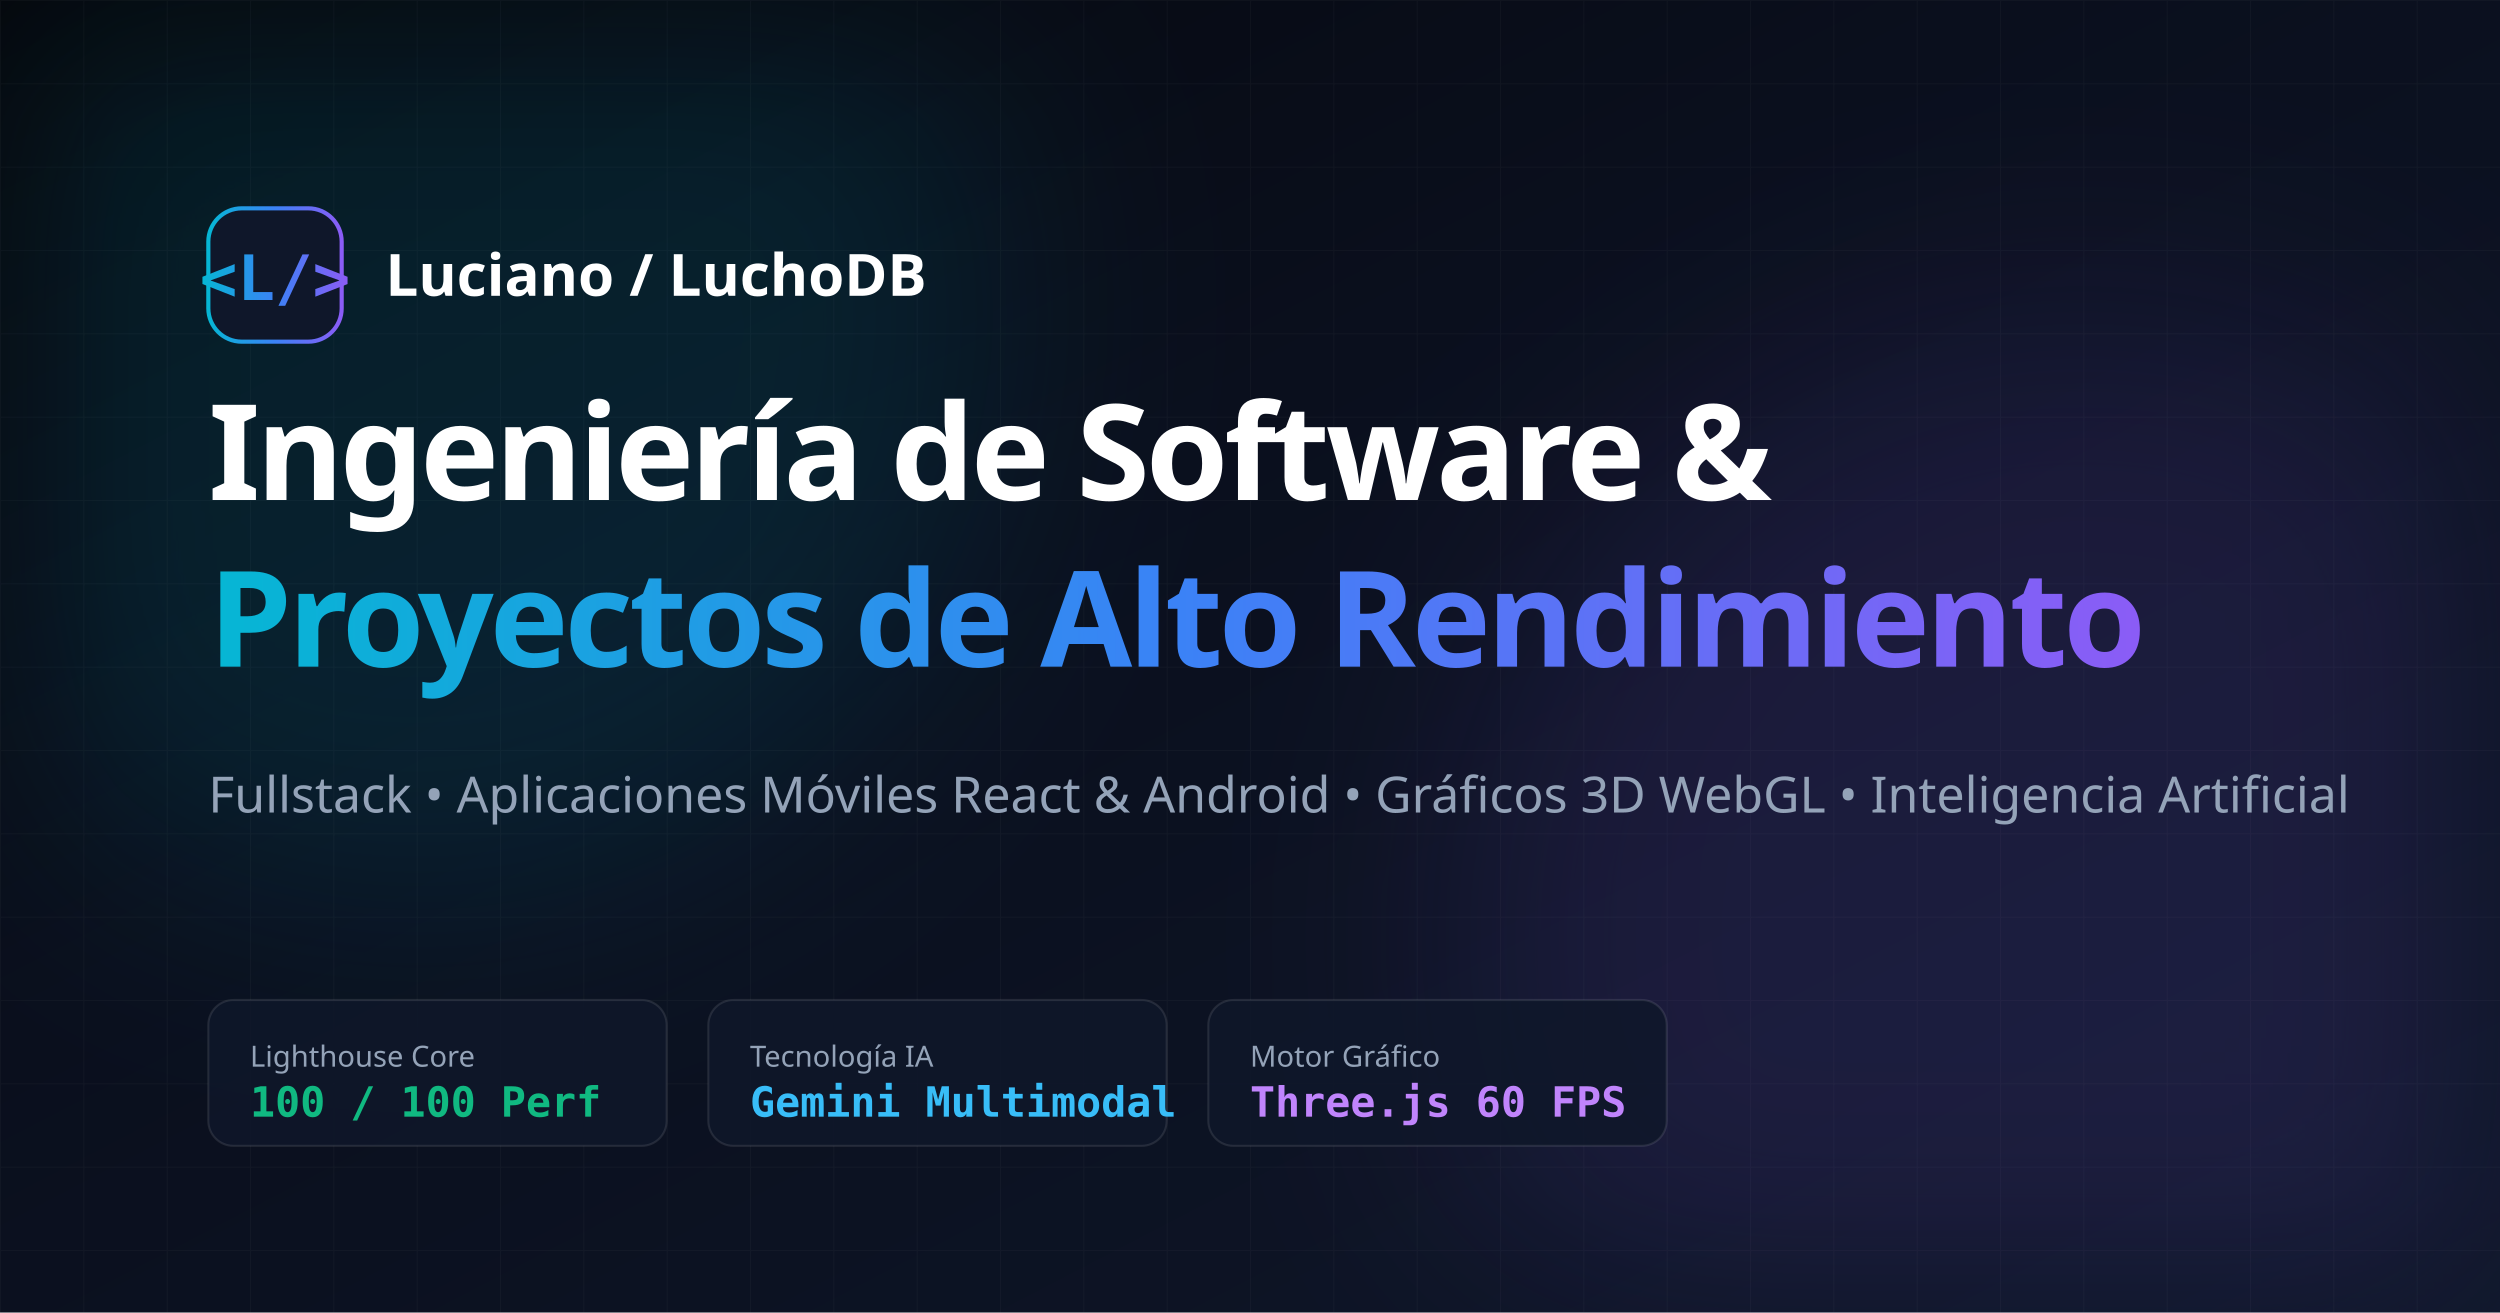
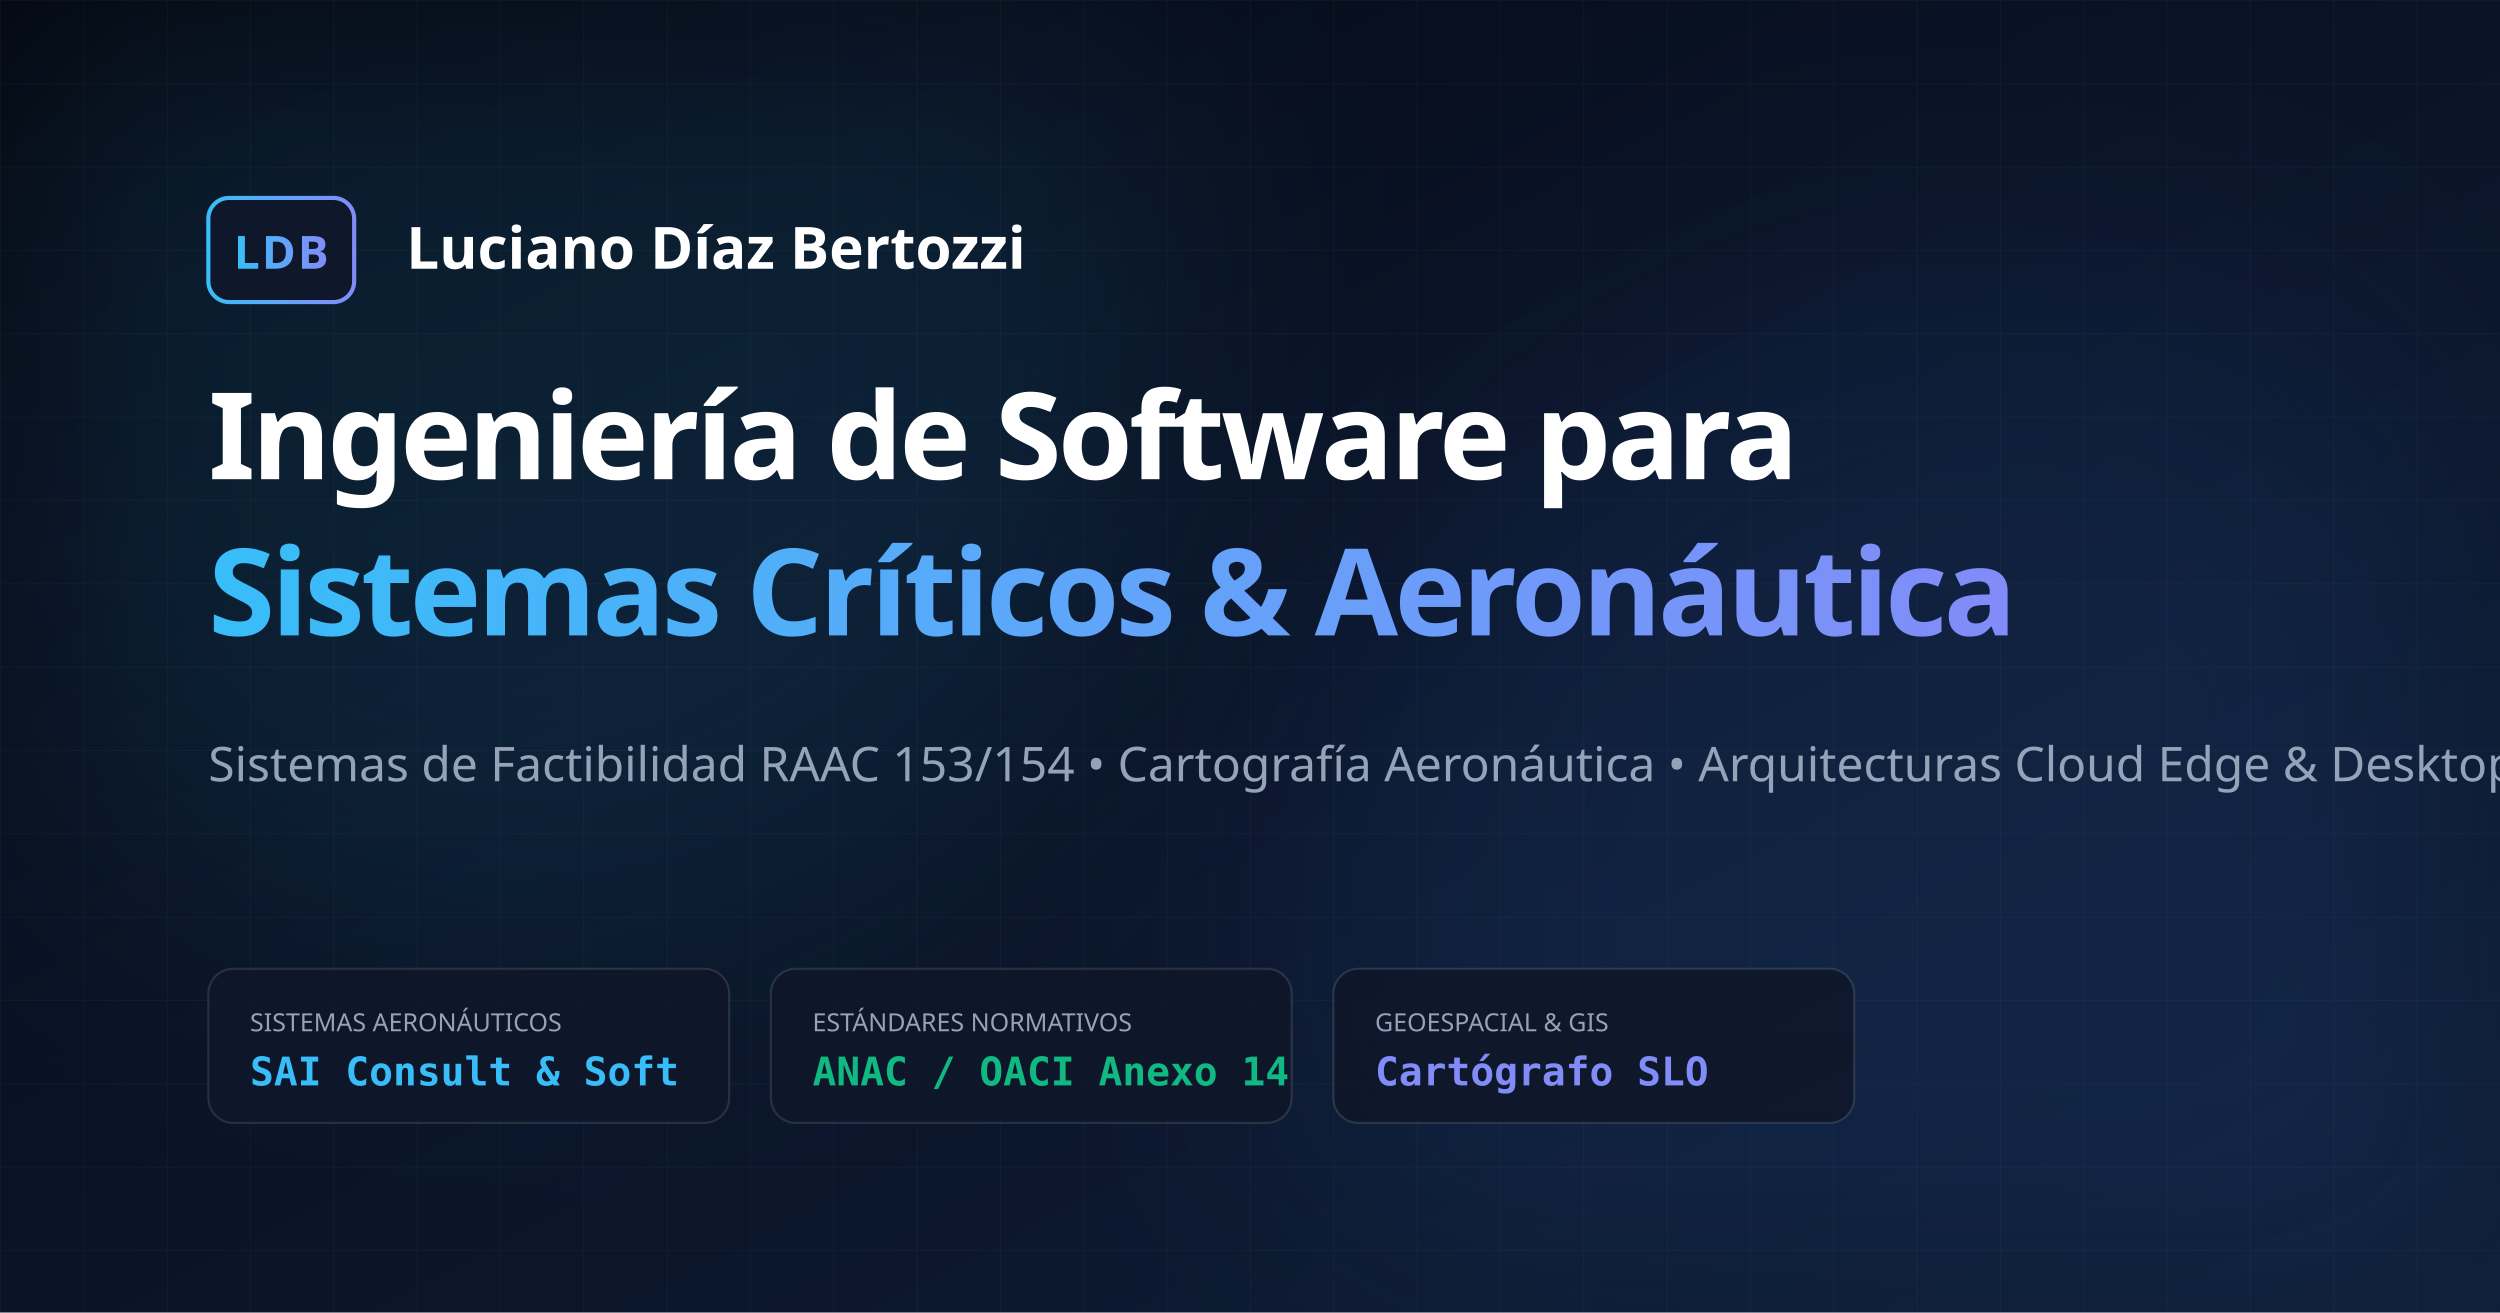
<svg xmlns="http://www.w3.org/2000/svg" viewBox="0 0 1200 630" width="1200" height="630">
  <defs>
    <linearGradient id="ogBg" x1="0%" y1="0%" x2="100%" y2="100%">
-       <stop offset="0%" stop-color="#05070c" />
-       <stop offset="40%" stop-color="#0a0f1d" />
-       <stop offset="100%" stop-color="#0f172a" />
+       <stop offset="0%" stop-color="#040812" />
+       <stop offset="40%" stop-color="#091224" />
+       <stop offset="100%" stop-color="#0f1e38" />
    </linearGradient>
    <linearGradient id="textGrad" x1="0%" y1="0%" x2="100%" y2="0%">
-       <stop offset="0%" stop-color="#06b6d4" />
-       <stop offset="50%" stop-color="#3b82f6" />
-       <stop offset="100%" stop-color="#8b5cf6" />
+       <stop offset="0%" stop-color="#38bdf8" />
+       <stop offset="50%" stop-color="#60a5fa" />
+       <stop offset="100%" stop-color="#818cf8" />
    </linearGradient>
    <pattern id="ogGrid" width="40" height="40" patternUnits="userSpaceOnUse">
      <path d="M 40 0 L 0 0 0 40" fill="none" stroke="rgba(255,255,255,0.03)" stroke-width="1" />
    </pattern>
  </defs>
  <rect width="1200" height="630" fill="url(#ogBg)" />
  <rect width="1200" height="630" fill="url(#ogGrid)" />
-   <circle cx="200" cy="150" r="280" fill="#06b6d4" opacity="0.12" filter="blur(60px)" />
-   <circle cx="1000" cy="450" r="300" fill="#8b5cf6" opacity="0.12" filter="blur(60px)" />
-   <g transform="translate(100, 100)">
-     <rect width="64" height="64" rx="16" fill="#0f172a" stroke="url(#textGrad)" stroke-width="2" />
-     <text x="32" y="44" font-family="'JetBrains Mono', monospace" font-size="30" font-weight="900" fill="url(#textGrad)" text-anchor="middle">&lt;L/&gt;</text>
-     <text x="85" y="42" font-family="'Outfit', sans-serif" font-size="28" font-weight="700" fill="#ffffff">Luciano / LuchoDB</text>
+   <circle cx="250" cy="150" r="300" fill="#38bdf8" opacity="0.1" filter="blur(70px)" />
+   <circle cx="950" cy="450" r="320" fill="#3b82f6" opacity="0.1" filter="blur(70px)" />
+   <g transform="translate(100, 95)">
+     <rect width="70" height="50" rx="10" fill="#0f172a" stroke="url(#textGrad)" stroke-width="2" />
+     <text x="35" y="34" font-family="'Outfit', sans-serif" font-size="22" font-weight="900" letter-spacing="1" fill="url(#textGrad)" text-anchor="middle">LDB</text>
+     <text x="95" y="34" font-family="'Outfit', sans-serif" font-size="28" font-weight="800" fill="#ffffff">Luciano Díaz Bertozzi</text>
  </g>
-   <g transform="translate(100, 240)">
-     <text x="0" y="0" font-family="'Outfit', sans-serif" font-size="64" font-weight="800" fill="#ffffff" letter-spacing="-0.03em">
-       Ingeniería de Software &amp;
+   <g transform="translate(100, 230)">
+     <text x="0" y="0" font-family="'Outfit', sans-serif" font-size="58" font-weight="800" fill="#ffffff" letter-spacing="-0.03em">
+       Ingeniería de Software para
    </text>
-     <text x="0" y="80" font-family="'Outfit', sans-serif" font-size="64" font-weight="800" fill="url(#textGrad)" letter-spacing="-0.03em">
-       Proyectos de Alto Rendimiento
+     <text x="0" y="75" font-family="'Outfit', sans-serif" font-size="58" font-weight="800" fill="url(#textGrad)" letter-spacing="-0.03em">
+       Sistemas Críticos &amp; Aeronáutica
    </text>
  </g>
-   <g transform="translate(100, 390)">
-     <text x="0" y="0" font-family="'Outfit', sans-serif" font-size="24" fill="#94a3b8">
-       Fullstack • Aplicaciones Móviles React &amp; Android • Gráficos 3D WebGL • Inteligencia Artificial
+   <g transform="translate(100, 375)">
+     <text x="0" y="0" font-family="'Outfit', sans-serif" font-size="23" fill="#94a3b8">
+       Sistemas de Factibilidad RAAC 153/154 • Cartografía Aeronáutica • Arquitecturas Cloud Edge &amp; Desktop
    </text>
  </g>
-   <g transform="translate(100, 480)">
-     <rect width="220" height="70" rx="12" fill="rgba(15, 23, 42, 0.85)" stroke="rgba(255,255,255,0.1)" />
-     <text x="20" y="32" font-family="'Outfit', sans-serif" font-size="14" fill="#94a3b8">Lighthouse Core</text>
-     <text x="20" y="56" font-family="'JetBrains Mono', monospace" font-size="20" font-weight="800" fill="#10b981">100 / 100 Perf</text>
-     <g transform="translate(240, 0)">
-       <rect width="220" height="70" rx="12" fill="rgba(15, 23, 42, 0.85)" stroke="rgba(255,255,255,0.1)" />
-       <text x="20" y="32" font-family="'Outfit', sans-serif" font-size="14" fill="#94a3b8">Tecnología IA</text>
-       <text x="20" y="56" font-family="'JetBrains Mono', monospace" font-size="20" font-weight="800" fill="#38bdf8">Gemini Multimodal</text>
+   <g transform="translate(100, 465)">
+     <rect width="250" height="74" rx="12" fill="rgba(15, 23, 42, 0.9)" stroke="rgba(255,255,255,0.12)" />
+     <text x="20" y="30" font-family="'Outfit', sans-serif" font-size="12" fill="#94a3b8">SISTEMAS AERONÁUTICOS</text>
+     <text x="20" y="56" font-family="'JetBrains Mono', monospace" font-size="19" font-weight="800" fill="#38bdf8">SAI Consult &amp; Soft</text>
+     <g transform="translate(270, 0)">
+       <rect width="250" height="74" rx="12" fill="rgba(15, 23, 42, 0.9)" stroke="rgba(255,255,255,0.12)" />
+       <text x="20" y="30" font-family="'Outfit', sans-serif" font-size="12" fill="#94a3b8">ESTÁNDARES NORMATIVOS</text>
+       <text x="20" y="56" font-family="'JetBrains Mono', monospace" font-size="19" font-weight="800" fill="#10b981">ANAC / OACI Anexo 14</text>
    </g>
-     <g transform="translate(480, 0)">
-       <rect width="220" height="70" rx="12" fill="rgba(15, 23, 42, 0.85)" stroke="rgba(255,255,255,0.1)" />
-       <text x="20" y="32" font-family="'Outfit', sans-serif" font-size="14" fill="#94a3b8">Motor Gráfico</text>
-       <text x="20" y="56" font-family="'JetBrains Mono', monospace" font-size="20" font-weight="800" fill="#c084fc">Three.js 60 FPS</text>
+     <g transform="translate(540, 0)">
+       <rect width="250" height="74" rx="12" fill="rgba(15, 23, 42, 0.9)" stroke="rgba(255,255,255,0.12)" />
+       <text x="20" y="30" font-family="'Outfit', sans-serif" font-size="12" fill="#94a3b8">GEOESPACIAL &amp; GIS</text>
+       <text x="20" y="56" font-family="'JetBrains Mono', monospace" font-size="19" font-weight="800" fill="#818cf8">Cartógrafo SLO</text>
    </g>
  </g>
</svg>
